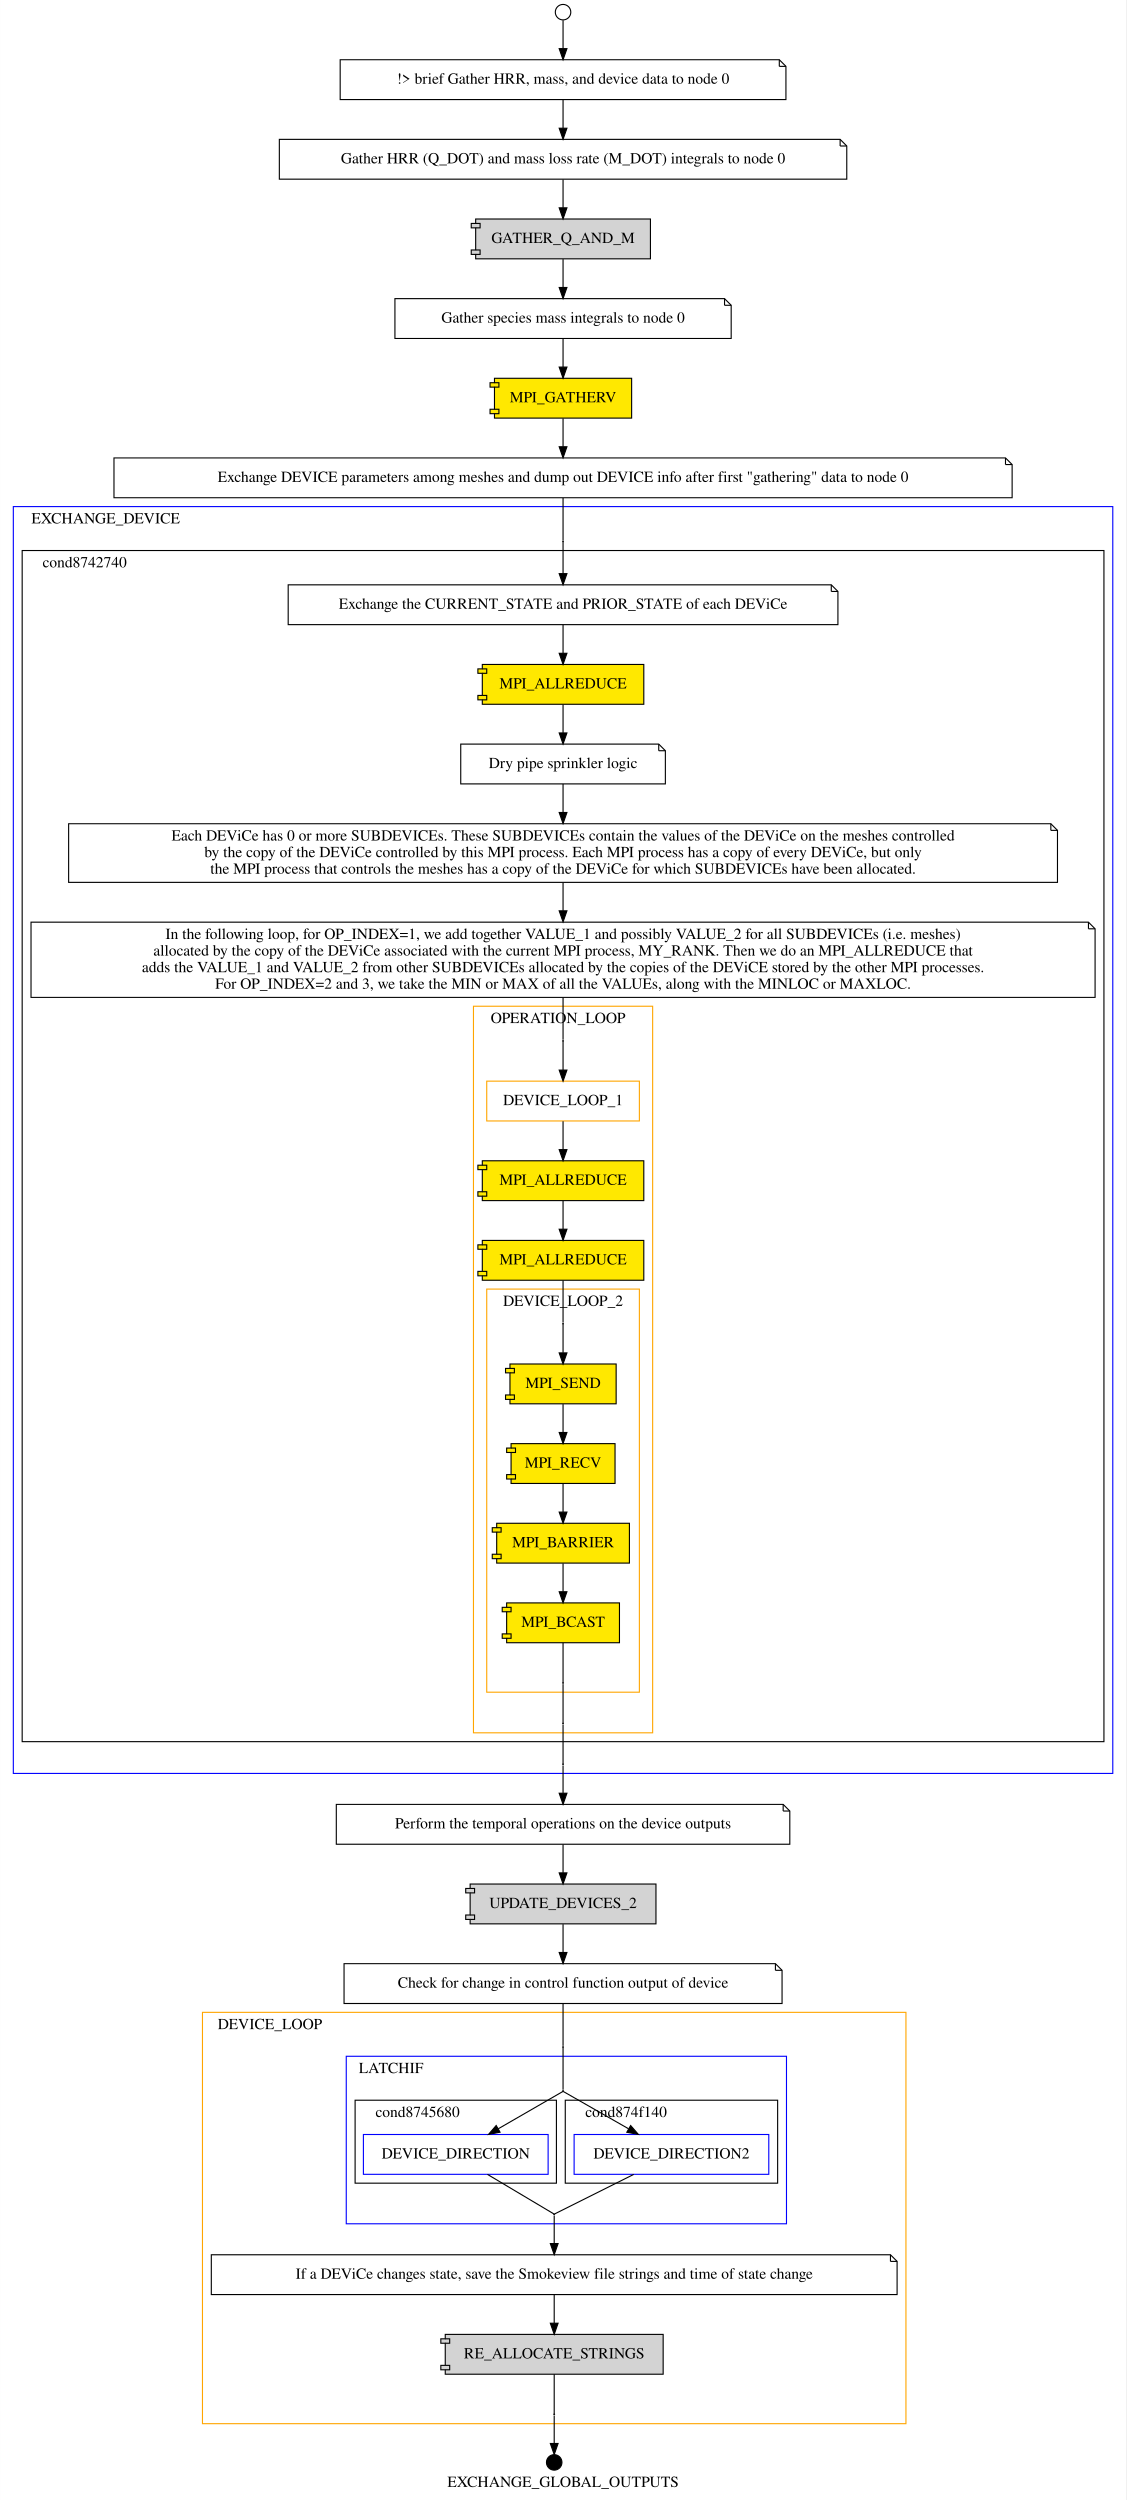
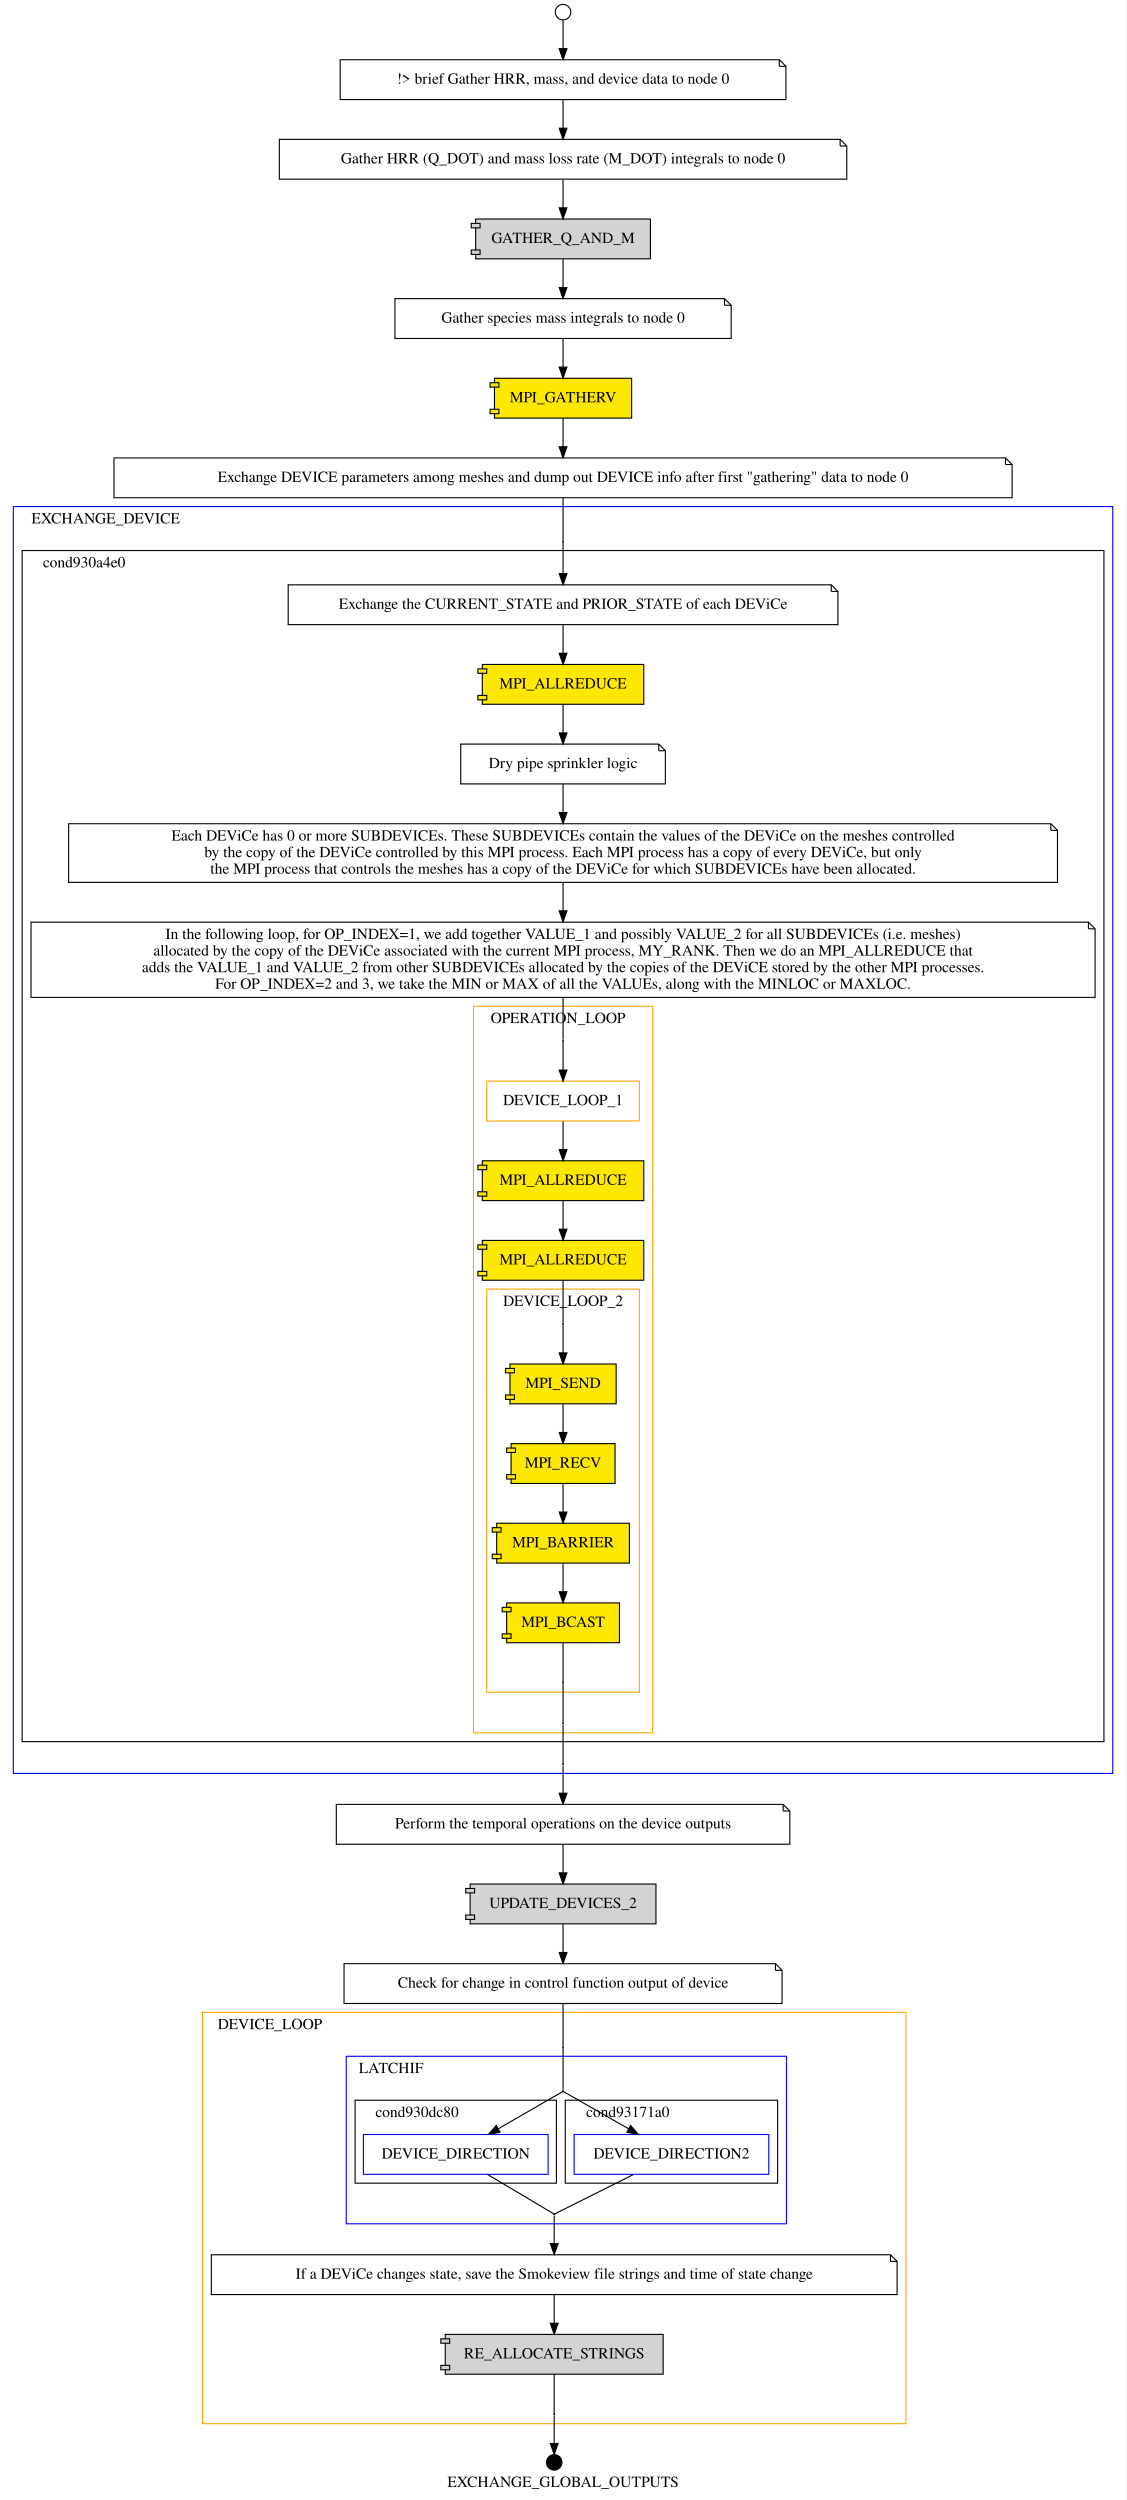
<svg xmlns="http://www.w3.org/2000/svg" xmlns:xlink="http://www.w3.org/1999/xlink" width="1018pt" height="2260pt" viewBox="0.00 0.00 1018.00 2260.20">
  <g id="graph0" class="graph" transform="scale(1 1) rotate(0) translate(4 2256.2)">
    <polygon fill="white" stroke="transparent" points="-4,4 -4,-2256.2 1014,-2256.2 1014,4 -4,4" />
    <text text-anchor="middle" x="505" y="-7.8" font-family="Times,serif" font-size="14.00">EXCHANGE_GLOBAL_OUTPUTS</text>
    <g id="clust1" class="cluster">
      <polygon fill="none" stroke="blue" points="8,-652.88 8,-1798.2 1002,-1798.2 1002,-652.88 8,-652.88" />
      <text text-anchor="middle" x="91.5" y="-1783" font-family="Times,serif" font-size="14.00">EXCHANGE_DEVICE</text>
    </g>
    <g id="clust2" class="cluster">
      <polygon fill="none" stroke="black" points="16,-681.6 16,-1758.48 994,-1758.48 994,-681.6 16,-681.6" />
-       <text text-anchor="middle" x="72.5" y="-1743.28" font-family="Times,serif" font-size="14.00">cond8742740</text>
+       <text text-anchor="middle" x="72" y="-1743.28" font-family="Times,serif" font-size="14.00">cond930a4e0</text>
    </g>
    <g id="clust3" class="cluster">
      <polygon fill="none" stroke="orange" points="424,-689.6 424,-1346.48 586,-1346.48 586,-689.6 424,-689.6" />
      <text text-anchor="middle" x="500.5" y="-1331.28" font-family="Times,serif" font-size="14.00">OPERATION_LOOP</text>
    </g>
    <g id="clust4" class="cluster">
      <polygon fill="none" stroke="orange" points="436,-726.32 436,-1090.76 574,-1090.76 574,-726.32 436,-726.32" />
      <text text-anchor="middle" x="505" y="-1075.56" font-family="Times,serif" font-size="14.00">DEVICE_LOOP_2</text>
    </g>
    <g id="clust5" class="cluster">
      <polygon fill="none" stroke="orange" points="179,-65 179,-436.88 815,-436.88 815,-65 179,-65" />
      <text text-anchor="middle" x="240" y="-421.68" font-family="Times,serif" font-size="14.00">DEVICE_LOOP</text>
    </g>
    <g id="clust6" class="cluster">
      <polygon fill="none" stroke="blue" points="309,-245.72 309,-397.16 707,-397.16 707,-245.72 309,-245.72" />
      <text text-anchor="middle" x="349.5" y="-381.96" font-family="Times,serif" font-size="14.00">LATCHIF</text>
    </g>
    <g id="clust7" class="cluster">
      <polygon fill="none" stroke="black" points="317,-282.44 317,-357.44 499,-357.44 499,-282.44 317,-282.44" />
-       <text text-anchor="middle" x="373.5" y="-342.24" font-family="Times,serif" font-size="14.00">cond8745680</text>
+       <text text-anchor="middle" x="373" y="-342.24" font-family="Times,serif" font-size="14.00">cond930dc80</text>
    </g>
    <g id="clust8" class="cluster">
      <polygon fill="none" stroke="black" points="507,-282.44 507,-357.44 699,-357.44 699,-282.44 507,-282.44" />
-       <text text-anchor="middle" x="562" y="-342.24" font-family="Times,serif" font-size="14.00">cond874f140</text>
+       <text text-anchor="middle" x="563.5" y="-342.24" font-family="Times,serif" font-size="14.00">cond93171a0</text>
    </g>
    <g id="node1" class="node">
      <ellipse fill="none" stroke="black" cx="505" cy="-2245.2" rx="7" ry="7" />
    </g>
    <g id="node2" class="node">
      <polygon fill="none" stroke="black" points="700.5,-2202.2 303.5,-2202.2 303.5,-2166.2 706.5,-2166.2 706.5,-2196.2 700.5,-2202.2" />
      <polyline fill="none" stroke="black" points="700.5,-2202.2 700.5,-2196.2 " />
      <polyline fill="none" stroke="black" points="706.5,-2196.2 700.5,-2196.2 " />
      <text text-anchor="middle" x="505" y="-2180.5" font-family="Times,serif" font-size="14.00">!&gt; brief Gather HRR, mass, and device data to node 0</text>
    </g>
    <g id="edge1" class="edge">
      <path fill="none" stroke="black" d="M505,-2237.89C505,-2231.69 505,-2221.79 505,-2212.25" />
      <polygon fill="black" stroke="black" points="508.5,-2212.22 505,-2202.22 501.5,-2212.22 508.5,-2212.22" />
    </g>
    <g id="node3" class="node">
      <polygon fill="none" stroke="black" points="755.5,-2130.2 248.5,-2130.2 248.5,-2094.2 761.5,-2094.2 761.5,-2124.2 755.5,-2130.2" />
      <polyline fill="none" stroke="black" points="755.5,-2130.2 755.5,-2124.2 " />
      <polyline fill="none" stroke="black" points="761.5,-2124.2 755.5,-2124.2 " />
      <text text-anchor="middle" x="505" y="-2108.5" font-family="Times,serif" font-size="14.00">Gather HRR (Q_DOT) and mass loss rate (M_DOT) integrals to node 0</text>
    </g>
    <g id="edge2" class="edge">
      <path fill="none" stroke="black" d="M505,-2165.9C505,-2158.18 505,-2148.91 505,-2140.31" />
      <polygon fill="black" stroke="black" points="508.5,-2140.3 505,-2130.3 501.5,-2140.3 508.5,-2140.3" />
    </g>
    <g id="node4" class="node">
      <g id="a_node4">
        <a xlink:href="GATHER_Q_AND_M.svg" xlink:title="GATHER_Q_AND_M">
          <polygon fill="lightgray" stroke="black" points="584,-2058.2 426,-2058.2 426,-2054.2 422,-2054.2 422,-2050.2 426,-2050.2 426,-2030.2 422,-2030.2 422,-2026.2 426,-2026.2 426,-2022.2 584,-2022.2 584,-2058.2" />
          <polyline fill="none" stroke="black" points="426,-2054.2 430,-2054.2 430,-2050.2 426,-2050.2 " />
          <polyline fill="none" stroke="black" points="426,-2030.2 430,-2030.2 430,-2026.2 426,-2026.2 " />
          <text text-anchor="middle" x="505" y="-2036.5" font-family="Times,serif" font-size="14.00">GATHER_Q_AND_M</text>
        </a>
      </g>
    </g>
    <g id="edge3" class="edge">
      <path fill="none" stroke="black" d="M505,-2093.9C505,-2086.18 505,-2076.91 505,-2068.31" />
      <polygon fill="black" stroke="black" points="508.5,-2068.3 505,-2058.3 501.5,-2068.3 508.5,-2068.3" />
    </g>
    <g id="node5" class="node">
      <polygon fill="none" stroke="black" points="651,-1986.2 353,-1986.2 353,-1950.2 657,-1950.2 657,-1980.2 651,-1986.2" />
      <polyline fill="none" stroke="black" points="651,-1986.2 651,-1980.2 " />
      <polyline fill="none" stroke="black" points="657,-1980.2 651,-1980.2 " />
      <text text-anchor="middle" x="505" y="-1964.5" font-family="Times,serif" font-size="14.00">Gather species mass integrals to node 0</text>
    </g>
    <g id="edge4" class="edge">
      <path fill="none" stroke="black" d="M505,-2021.9C505,-2014.18 505,-2004.91 505,-1996.31" />
      <polygon fill="black" stroke="black" points="508.5,-1996.3 505,-1986.3 501.5,-1996.3 508.5,-1996.3" />
    </g>
    <g id="node6" class="node">
      <g id="a_node6">
        <a xlink:href="MPI_GATHERV.svg" xlink:title="MPI_GATHERV">
          <polygon fill="#ffe800" stroke="black" points="567,-1914.2 443,-1914.2 443,-1910.2 439,-1910.2 439,-1906.2 443,-1906.2 443,-1886.2 439,-1886.2 439,-1882.2 443,-1882.2 443,-1878.2 567,-1878.2 567,-1914.2" />
          <polyline fill="none" stroke="black" points="443,-1910.2 447,-1910.2 447,-1906.2 443,-1906.2 " />
          <polyline fill="none" stroke="black" points="443,-1886.2 447,-1886.2 447,-1882.2 443,-1882.2 " />
          <text text-anchor="middle" x="505" y="-1892.5" font-family="Times,serif" font-size="14.00">MPI_GATHERV</text>
        </a>
      </g>
    </g>
    <g id="edge5" class="edge">
      <path fill="none" stroke="black" d="M505,-1949.9C505,-1942.18 505,-1932.91 505,-1924.31" />
      <polygon fill="black" stroke="black" points="508.5,-1924.3 505,-1914.3 501.5,-1924.3 508.5,-1924.3" />
    </g>
    <g id="node7" class="node">
      <polygon fill="none" stroke="black" points="905,-1842.2 99,-1842.2 99,-1806.2 911,-1806.2 911,-1836.2 905,-1842.2" />
      <polyline fill="none" stroke="black" points="905,-1842.2 905,-1836.2 " />
      <polyline fill="none" stroke="black" points="911,-1836.2 905,-1836.2 " />
      <text text-anchor="middle" x="505" y="-1820.5" font-family="Times,serif" font-size="14.00">Exchange DEVICE parameters among meshes and dump out DEVICE info after first "gathering" data to node 0</text>
    </g>
    <g id="edge6" class="edge">
      <path fill="none" stroke="black" d="M505,-1877.9C505,-1870.18 505,-1860.91 505,-1852.31" />
      <polygon fill="black" stroke="black" points="508.5,-1852.3 505,-1842.3 501.5,-1852.3 508.5,-1852.3" />
    </g>
    <g id="node8" class="node">
      <ellipse fill="black" stroke="black" cx="505" cy="-1766.84" rx="0.36" ry="0.36" />
    </g>
    <g id="edge24" class="edge">
      <path fill="none" stroke="black" d="M505,-1805.99C505,-1790.24 505,-1769.2 505,-1767.9" />
    </g>
    <g id="node10" class="node">
      <polygon fill="none" stroke="black" points="747.5,-1727.48 256.5,-1727.48 256.5,-1691.48 753.5,-1691.48 753.5,-1721.48 747.5,-1727.48" />
      <polyline fill="none" stroke="black" points="747.5,-1727.48 747.5,-1721.48 " />
      <polyline fill="none" stroke="black" points="753.5,-1721.48 747.5,-1721.48 " />
      <text text-anchor="middle" x="505" y="-1705.78" font-family="Times,serif" font-size="14.00">Exchange the CURRENT_STATE and PRIOR_STATE of each DEViCe</text>
    </g>
    <g id="edge22" class="edge">
      <path fill="none" stroke="black" d="M505,-1766.32C505,-1764.69 505,-1751 505,-1737.58" />
      <polygon fill="black" stroke="black" points="508.5,-1737.58 505,-1727.58 501.5,-1737.58 508.5,-1737.58" />
    </g>
    <g id="node9" class="node">
      <ellipse fill="black" stroke="black" cx="505" cy="-661.24" rx="0.36" ry="0.36" />
    </g>
    <g id="node26" class="node">
      <polygon fill="none" stroke="black" points="704,-624.88 300,-624.88 300,-588.88 710,-588.88 710,-618.88 704,-624.88" />
      <polyline fill="none" stroke="black" points="704,-624.88 704,-618.88 " />
      <polyline fill="none" stroke="black" points="710,-618.88 704,-618.88 " />
      <text text-anchor="middle" x="505" y="-603.18" font-family="Times,serif" font-size="14.00">Perform the temporal operations on the device outputs</text>
    </g>
    <g id="edge25" class="edge">
      <path fill="none" stroke="black" d="M505,-660.09C505,-658.65 505,-647.11 505,-635.24" />
      <polygon fill="black" stroke="black" points="508.5,-634.98 505,-624.98 501.5,-634.98 508.5,-634.98" />
    </g>
    <g id="node11" class="node">
      <g id="a_node11">
        <a xlink:href="MPI_ALLREDUCE.svg" xlink:title="MPI_ALLREDUCE">
          <polygon fill="#ffe800" stroke="black" points="578,-1655.48 432,-1655.48 432,-1651.48 428,-1651.48 428,-1647.48 432,-1647.48 432,-1627.48 428,-1627.48 428,-1623.48 432,-1623.48 432,-1619.48 578,-1619.48 578,-1655.48" />
          <polyline fill="none" stroke="black" points="432,-1651.48 436,-1651.48 436,-1647.48 432,-1647.48 " />
          <polyline fill="none" stroke="black" points="432,-1627.48 436,-1627.48 436,-1623.48 432,-1623.48 " />
          <text text-anchor="middle" x="505" y="-1633.78" font-family="Times,serif" font-size="14.00">MPI_ALLREDUCE</text>
        </a>
      </g>
    </g>
    <g id="edge7" class="edge">
      <path fill="none" stroke="black" d="M505,-1691.18C505,-1683.46 505,-1674.19 505,-1665.59" />
      <polygon fill="black" stroke="black" points="508.5,-1665.58 505,-1655.58 501.5,-1665.58 508.5,-1665.58" />
    </g>
    <g id="node12" class="node">
      <polygon fill="none" stroke="black" points="591.5,-1583.48 412.5,-1583.48 412.5,-1547.48 597.5,-1547.48 597.5,-1577.48 591.5,-1583.48" />
      <polyline fill="none" stroke="black" points="591.5,-1583.48 591.5,-1577.48 " />
      <polyline fill="none" stroke="black" points="597.5,-1577.48 591.5,-1577.48 " />
      <text text-anchor="middle" x="505" y="-1561.78" font-family="Times,serif" font-size="14.00">Dry pipe sprinkler logic</text>
    </g>
    <g id="edge8" class="edge">
      <path fill="none" stroke="black" d="M505,-1619.18C505,-1611.46 505,-1602.19 505,-1593.59" />
      <polygon fill="black" stroke="black" points="508.5,-1593.58 505,-1583.58 501.5,-1593.58 508.5,-1593.58" />
    </g>
    <g id="node13" class="node">
      <polygon fill="none" stroke="black" points="946,-1511.48 58,-1511.48 58,-1458.48 952,-1458.48 952,-1505.48 946,-1511.48" />
      <polyline fill="none" stroke="black" points="946,-1511.48 946,-1505.48 " />
      <polyline fill="none" stroke="black" points="952,-1505.48 946,-1505.48 " />
      <text text-anchor="middle" x="505" y="-1496.28" font-family="Times,serif" font-size="14.00">Each DEViCe has 0 or more SUBDEVICEs. These SUBDEVICEs contain the values of the DEViCe on the meshes controlled</text>
      <text text-anchor="middle" x="505" y="-1481.28" font-family="Times,serif" font-size="14.00">by the copy of the DEViCe controlled by this MPI process. Each MPI process has a copy of every DEViCe, but only</text>
      <text text-anchor="middle" x="505" y="-1466.28" font-family="Times,serif" font-size="14.00">the MPI process that controls the meshes has a copy of the DEViCe for which SUBDEVICEs have been allocated.</text>
    </g>
    <g id="edge9" class="edge">
      <path fill="none" stroke="black" d="M505,-1547.45C505,-1539.93 505,-1530.79 505,-1521.88" />
      <polygon fill="black" stroke="black" points="508.5,-1521.64 505,-1511.64 501.5,-1521.64 508.5,-1521.64" />
    </g>
    <g id="node14" class="node">
      <polygon fill="none" stroke="black" points="980,-1422.48 24,-1422.48 24,-1354.48 986,-1354.48 986,-1416.48 980,-1422.48" />
      <polyline fill="none" stroke="black" points="980,-1422.48 980,-1416.48 " />
      <polyline fill="none" stroke="black" points="986,-1416.48 980,-1416.48 " />
      <text text-anchor="middle" x="505" y="-1407.28" font-family="Times,serif" font-size="14.00">In the following loop, for OP_INDEX=1, we add together VALUE_1 and possibly VALUE_2 for all SUBDEVICEs (i.e. meshes)</text>
      <text text-anchor="middle" x="505" y="-1392.28" font-family="Times,serif" font-size="14.00">allocated by the copy of the DEViCe associated with the current MPI process, MY_RANK. Then we do an MPI_ALLREDUCE that</text>
      <text text-anchor="middle" x="505" y="-1377.28" font-family="Times,serif" font-size="14.00">adds the VALUE_1 and VALUE_2 from other SUBDEVICEs allocated by the copies of the DEViCE stored by the other MPI processes.</text>
      <text text-anchor="middle" x="505" y="-1362.28" font-family="Times,serif" font-size="14.00">For OP_INDEX=2 and 3, we take the MIN or MAX of all the VALUEs, along with the MINLOC or MAXLOC.</text>
    </g>
    <g id="edge10" class="edge">
      <path fill="none" stroke="black" d="M505,-1458.16C505,-1450.3 505,-1441.44 505,-1432.77" />
      <polygon fill="black" stroke="black" points="508.5,-1432.73 505,-1422.73 501.5,-1432.73 508.5,-1432.73" />
    </g>
    <g id="node15" class="node">
      <ellipse fill="black" stroke="black" cx="505" cy="-1315.12" rx="0.36" ry="0.36" />
    </g>
    <g id="edge20" class="edge">
      <path fill="none" stroke="black" d="M505,-1354.31C505,-1336.25 505,-1317.34 505,-1316.18" />
    </g>
    <g id="node17" class="node">
      <polygon fill="none" stroke="orange" points="574,-1278.76 436,-1278.76 436,-1242.76 574,-1242.76 574,-1278.76" />
      <text text-anchor="middle" x="505" y="-1257.06" font-family="Times,serif" font-size="14.00">DEVICE_LOOP_1</text>
    </g>
    <g id="edge11" class="edge">
      <path fill="none" stroke="black" d="M505,-1314.61C505,-1313.13 505,-1301.08 505,-1288.86" />
      <polygon fill="black" stroke="black" points="508.5,-1288.78 505,-1278.78 501.5,-1288.78 508.5,-1288.78" />
    </g>
    <g id="node16" class="node">
      <ellipse fill="black" stroke="black" cx="505" cy="-697.96" rx="0.36" ry="0.36" />
    </g>
    <g id="edge23" class="edge">
      <path fill="none" stroke="black" d="M505,-696.86C505,-694.85 505,-663.64 505,-661.7" />
    </g>
    <g id="node18" class="node">
      <g id="a_node18">
        <a xlink:href="MPI_ALLREDUCE.svg" xlink:title="MPI_ALLREDUCE">
          <polygon fill="#ffe800" stroke="black" points="578,-1206.76 432,-1206.76 432,-1202.76 428,-1202.76 428,-1198.76 432,-1198.76 432,-1178.76 428,-1178.76 428,-1174.76 432,-1174.76 432,-1170.76 578,-1170.76 578,-1206.76" />
          <polyline fill="none" stroke="black" points="432,-1202.76 436,-1202.76 436,-1198.76 432,-1198.76 " />
          <polyline fill="none" stroke="black" points="432,-1178.76 436,-1178.76 436,-1174.76 432,-1174.76 " />
          <text text-anchor="middle" x="505" y="-1185.06" font-family="Times,serif" font-size="14.00">MPI_ALLREDUCE</text>
        </a>
      </g>
    </g>
    <g id="edge12" class="edge">
      <path fill="none" stroke="black" d="M505,-1242.46C505,-1234.74 505,-1225.47 505,-1216.87" />
      <polygon fill="black" stroke="black" points="508.5,-1216.86 505,-1206.86 501.5,-1216.86 508.5,-1216.86" />
    </g>
    <g id="node19" class="node">
      <g id="a_node19">
        <a xlink:href="MPI_ALLREDUCE.svg" xlink:title="MPI_ALLREDUCE">
          <polygon fill="#ffe800" stroke="black" points="578,-1134.76 432,-1134.76 432,-1130.76 428,-1130.76 428,-1126.76 432,-1126.76 432,-1106.76 428,-1106.76 428,-1102.76 432,-1102.76 432,-1098.76 578,-1098.76 578,-1134.76" />
          <polyline fill="none" stroke="black" points="432,-1130.76 436,-1130.76 436,-1126.76 432,-1126.76 " />
          <polyline fill="none" stroke="black" points="432,-1106.76 436,-1106.76 436,-1102.76 432,-1102.76 " />
          <text text-anchor="middle" x="505" y="-1113.06" font-family="Times,serif" font-size="14.00">MPI_ALLREDUCE</text>
        </a>
      </g>
    </g>
    <g id="edge13" class="edge">
      <path fill="none" stroke="black" d="M505,-1170.46C505,-1162.74 505,-1153.47 505,-1144.87" />
      <polygon fill="black" stroke="black" points="508.5,-1144.86 505,-1134.86 501.5,-1144.86 508.5,-1144.86" />
    </g>
    <g id="node20" class="node">
      <ellipse fill="black" stroke="black" cx="505" cy="-1059.4" rx="0.36" ry="0.36" />
    </g>
    <g id="edge18" class="edge">
      <path fill="none" stroke="black" d="M505,-1098.55C505,-1082.8 505,-1061.76 505,-1060.46" />
    </g>
    <g id="node22" class="node">
      <g id="a_node22">
        <a xlink:href="MPI_SEND.svg" xlink:title="MPI_SEND">
          <polygon fill="#ffe800" stroke="black" points="553,-1023.04 457,-1023.04 457,-1019.04 453,-1019.04 453,-1015.04 457,-1015.04 457,-995.04 453,-995.04 453,-991.04 457,-991.04 457,-987.04 553,-987.04 553,-1023.04" />
          <polyline fill="none" stroke="black" points="457,-1019.04 461,-1019.04 461,-1015.04 457,-1015.04 " />
          <polyline fill="none" stroke="black" points="457,-995.04 461,-995.04 461,-991.04 457,-991.04 " />
          <text text-anchor="middle" x="505" y="-1001.34" font-family="Times,serif" font-size="14.00">MPI_SEND</text>
        </a>
      </g>
    </g>
    <g id="edge14" class="edge">
      <path fill="none" stroke="black" d="M505,-1058.89C505,-1057.41 505,-1045.36 505,-1033.14" />
      <polygon fill="black" stroke="black" points="508.5,-1033.06 505,-1023.06 501.5,-1033.06 508.5,-1033.06" />
    </g>
    <g id="node21" class="node">
      <ellipse fill="black" stroke="black" cx="505" cy="-734.68" rx="0.36" ry="0.36" />
    </g>
    <g id="edge21" class="edge">
      <path fill="none" stroke="black" d="M505,-733.58C505,-731.57 505,-700.36 505,-698.42" />
    </g>
    <g id="node23" class="node">
      <g id="a_node23">
        <a xlink:href="MPI_RECV.svg" xlink:title="MPI_RECV">
          <polygon fill="#ffe800" stroke="black" points="552,-951.04 458,-951.04 458,-947.04 454,-947.04 454,-943.04 458,-943.04 458,-923.04 454,-923.04 454,-919.04 458,-919.04 458,-915.04 552,-915.04 552,-951.04" />
          <polyline fill="none" stroke="black" points="458,-947.04 462,-947.04 462,-943.04 458,-943.04 " />
          <polyline fill="none" stroke="black" points="458,-923.04 462,-923.04 462,-919.04 458,-919.04 " />
          <text text-anchor="middle" x="505" y="-929.34" font-family="Times,serif" font-size="14.00">MPI_RECV</text>
        </a>
      </g>
    </g>
    <g id="edge15" class="edge">
      <path fill="none" stroke="black" d="M505,-986.74C505,-979.02 505,-969.75 505,-961.15" />
      <polygon fill="black" stroke="black" points="508.5,-961.14 505,-951.14 501.5,-961.14 508.5,-961.14" />
    </g>
    <g id="node24" class="node">
      <g id="a_node24">
        <a xlink:href="MPI_BARRIER.svg" xlink:title="MPI_BARRIER">
          <polygon fill="#ffe800" stroke="black" points="565,-879.04 445,-879.04 445,-875.04 441,-875.04 441,-871.04 445,-871.04 445,-851.04 441,-851.04 441,-847.04 445,-847.04 445,-843.04 565,-843.04 565,-879.04" />
          <polyline fill="none" stroke="black" points="445,-875.04 449,-875.04 449,-871.04 445,-871.04 " />
          <polyline fill="none" stroke="black" points="445,-851.04 449,-851.04 449,-847.04 445,-847.04 " />
          <text text-anchor="middle" x="505" y="-857.34" font-family="Times,serif" font-size="14.00">MPI_BARRIER</text>
        </a>
      </g>
    </g>
    <g id="edge16" class="edge">
      <path fill="none" stroke="black" d="M505,-914.74C505,-907.02 505,-897.75 505,-889.15" />
      <polygon fill="black" stroke="black" points="508.5,-889.14 505,-879.14 501.5,-889.14 508.5,-889.14" />
    </g>
    <g id="node25" class="node">
      <g id="a_node25">
        <a xlink:href="MPI_BCAST.svg" xlink:title="MPI_BCAST">
          <polygon fill="#ffe800" stroke="black" points="556,-807.04 454,-807.04 454,-803.04 450,-803.04 450,-799.04 454,-799.04 454,-779.04 450,-779.04 450,-775.04 454,-775.04 454,-771.04 556,-771.04 556,-807.04" />
          <polyline fill="none" stroke="black" points="454,-803.04 458,-803.04 458,-799.04 454,-799.04 " />
          <polyline fill="none" stroke="black" points="454,-779.04 458,-779.04 458,-775.04 454,-775.04 " />
          <text text-anchor="middle" x="505" y="-785.34" font-family="Times,serif" font-size="14.00">MPI_BCAST</text>
        </a>
      </g>
    </g>
    <g id="edge17" class="edge">
      <path fill="none" stroke="black" d="M505,-842.74C505,-835.02 505,-825.75 505,-817.15" />
      <polygon fill="black" stroke="black" points="508.5,-817.14 505,-807.14 501.5,-817.14 508.5,-817.14" />
    </g>
    <g id="edge19" class="edge">
      <path fill="none" stroke="black" d="M505,-770.98C505,-755.97 505,-736.31 505,-735.1" />
    </g>
    <g id="node27" class="node">
      <g id="a_node27">
        <a xlink:href="UPDATE_DEVICES_2.svg" xlink:title="UPDATE_DEVICES_2">
          <polygon fill="lightgray" stroke="black" points="589,-552.88 421,-552.88 421,-548.88 417,-548.88 417,-544.88 421,-544.88 421,-524.88 417,-524.88 417,-520.88 421,-520.88 421,-516.88 589,-516.88 589,-552.88" />
          <polyline fill="none" stroke="black" points="421,-548.88 425,-548.88 425,-544.88 421,-544.88 " />
          <polyline fill="none" stroke="black" points="421,-524.88 425,-524.88 425,-520.88 421,-520.88 " />
          <text text-anchor="middle" x="505" y="-531.18" font-family="Times,serif" font-size="14.00">UPDATE_DEVICES_2</text>
        </a>
      </g>
    </g>
    <g id="edge26" class="edge">
      <path fill="none" stroke="black" d="M505,-588.58C505,-580.86 505,-571.59 505,-562.99" />
      <polygon fill="black" stroke="black" points="508.5,-562.98 505,-552.98 501.5,-562.98 508.5,-562.98" />
    </g>
    <g id="node28" class="node">
      <polygon fill="none" stroke="black" points="697,-480.88 307,-480.88 307,-444.88 703,-444.88 703,-474.88 697,-480.88" />
      <polyline fill="none" stroke="black" points="697,-480.88 697,-474.88 " />
      <polyline fill="none" stroke="black" points="703,-474.88 697,-474.88 " />
      <text text-anchor="middle" x="505" y="-459.18" font-family="Times,serif" font-size="14.00">Check for change in control function output of device</text>
    </g>
    <g id="edge27" class="edge">
      <path fill="none" stroke="black" d="M505,-516.58C505,-508.86 505,-499.59 505,-490.99" />
      <polygon fill="black" stroke="black" points="508.5,-490.98 505,-480.98 501.5,-490.98 508.5,-490.98" />
    </g>
    <g id="node29" class="node">
      <ellipse fill="black" stroke="black" cx="505" cy="-405.52" rx="0.36" ry="0.36" />
    </g>
    <g id="edge35" class="edge">
      <path fill="none" stroke="black" d="M505,-444.67C505,-428.92 505,-407.88 505,-406.58" />
    </g>
    <g id="node31" class="node">
      <ellipse fill="black" stroke="black" cx="505" cy="-365.8" rx="0.36" ry="0.36" />
    </g>
    <g id="edge32" class="edge">
      <path fill="none" stroke="black" d="M505,-405.05C505,-402.87 505,-369.02 505,-366.9" />
    </g>
    <g id="node30" class="node">
      <ellipse fill="black" stroke="black" cx="497" cy="-73.36" rx="0.36" ry="0.36" />
    </g>
    <g id="node37" class="node">
      <ellipse fill="black" stroke="black" cx="497" cy="-30" rx="7" ry="7" />
    </g>
    <g id="edge37" class="edge">
      <path fill="none" stroke="black" d="M497,-72.24C497,-70.89 497,-58.27 497,-47.34" />
      <polygon fill="black" stroke="black" points="500.5,-47.1 497,-37.1 493.5,-47.1 500.5,-47.1" />
    </g>
    <g id="node33" class="node">
      <polygon fill="none" stroke="blue" points="491.5,-326.44 324.5,-326.44 324.5,-290.44 491.5,-290.44 491.5,-326.44" />
      <text text-anchor="middle" x="408" y="-304.74" font-family="Times,serif" font-size="14.00">DEVICE_DIRECTION</text>
    </g>
    <g id="edge28" class="edge">
      <path fill="none" stroke="black" d="M504.93,-365.4C503.28,-364.44 472.73,-346.81 446.37,-331.59" />
      <polygon fill="black" stroke="black" points="448.04,-328.52 437.63,-326.55 444.54,-334.58 448.04,-328.52" />
    </g>
    <g id="node34" class="node">
      <polygon fill="none" stroke="blue" points="691,-326.44 515,-326.44 515,-290.44 691,-290.44 691,-326.44" />
      <text text-anchor="middle" x="603" y="-304.74" font-family="Times,serif" font-size="14.00">DEVICE_DIRECTION2</text>
    </g>
    <g id="edge30" class="edge">
      <path fill="none" stroke="black" d="M505.07,-365.4C506.74,-364.44 537.6,-346.81 564.24,-331.59" />
      <polygon fill="black" stroke="black" points="566.11,-334.55 573.06,-326.55 562.64,-328.47 566.11,-334.55" />
    </g>
    <g id="node32" class="node">
      <ellipse fill="black" stroke="black" cx="497" cy="-254.08" rx="0.36" ry="0.36" />
    </g>
    <g id="node35" class="node">
      <polygon fill="none" stroke="black" points="801,-217.72 187,-217.72 187,-181.72 807,-181.72 807,-211.72 801,-217.72" />
      <polyline fill="none" stroke="black" points="801,-217.72 801,-211.72 " />
      <polyline fill="none" stroke="black" points="807,-211.72 801,-211.72 " />
      <text text-anchor="middle" x="497" y="-196.02" font-family="Times,serif" font-size="14.00">If a DEViCe changes state, save the Smokeview file strings and time of state change</text>
    </g>
    <g id="edge33" class="edge">
      <path fill="none" stroke="black" d="M497,-252.93C497,-251.49 497,-239.95 497,-228.08" />
      <polygon fill="black" stroke="black" points="500.5,-227.82 497,-217.82 493.5,-227.82 500.5,-227.82" />
    </g>
    <g id="edge29" class="edge">
      <path fill="none" stroke="black" d="M436.65,-290.38C461.85,-275.37 494.86,-255.71 496.9,-254.5" />
    </g>
    <g id="edge31" class="edge">
      <path fill="none" stroke="black" d="M568.88,-290.38C538.86,-275.37 499.55,-255.71 497.12,-254.5" />
    </g>
    <g id="node36" class="node">
      <g id="a_node36">
        <a xlink:href="RE_ALLOCATE_STRINGS.svg" xlink:title="RE_ALLOCATE_STRINGS">
          <polygon fill="lightgray" stroke="black" points="595.5,-145.72 398.5,-145.72 398.5,-141.72 394.5,-141.72 394.5,-137.72 398.5,-137.72 398.5,-117.72 394.5,-117.72 394.5,-113.72 398.5,-113.72 398.5,-109.72 595.5,-109.72 595.5,-145.72" />
          <polyline fill="none" stroke="black" points="398.5,-141.72 402.5,-141.72 402.5,-137.72 398.5,-137.72 " />
          <polyline fill="none" stroke="black" points="398.5,-117.72 402.5,-117.72 402.5,-113.72 398.5,-113.72 " />
          <text text-anchor="middle" x="497" y="-124.02" font-family="Times,serif" font-size="14.00">RE_ALLOCATE_STRINGS</text>
        </a>
      </g>
    </g>
    <g id="edge34" class="edge">
      <path fill="none" stroke="black" d="M497,-181.42C497,-173.7 497,-164.43 497,-155.83" />
      <polygon fill="black" stroke="black" points="500.5,-155.82 497,-145.82 493.5,-155.82 500.5,-155.82" />
    </g>
    <g id="edge36" class="edge">
      <path fill="none" stroke="black" d="M497,-109.66C497,-94.65 497,-74.99 497,-73.78" />
    </g>
  </g>
</svg>
